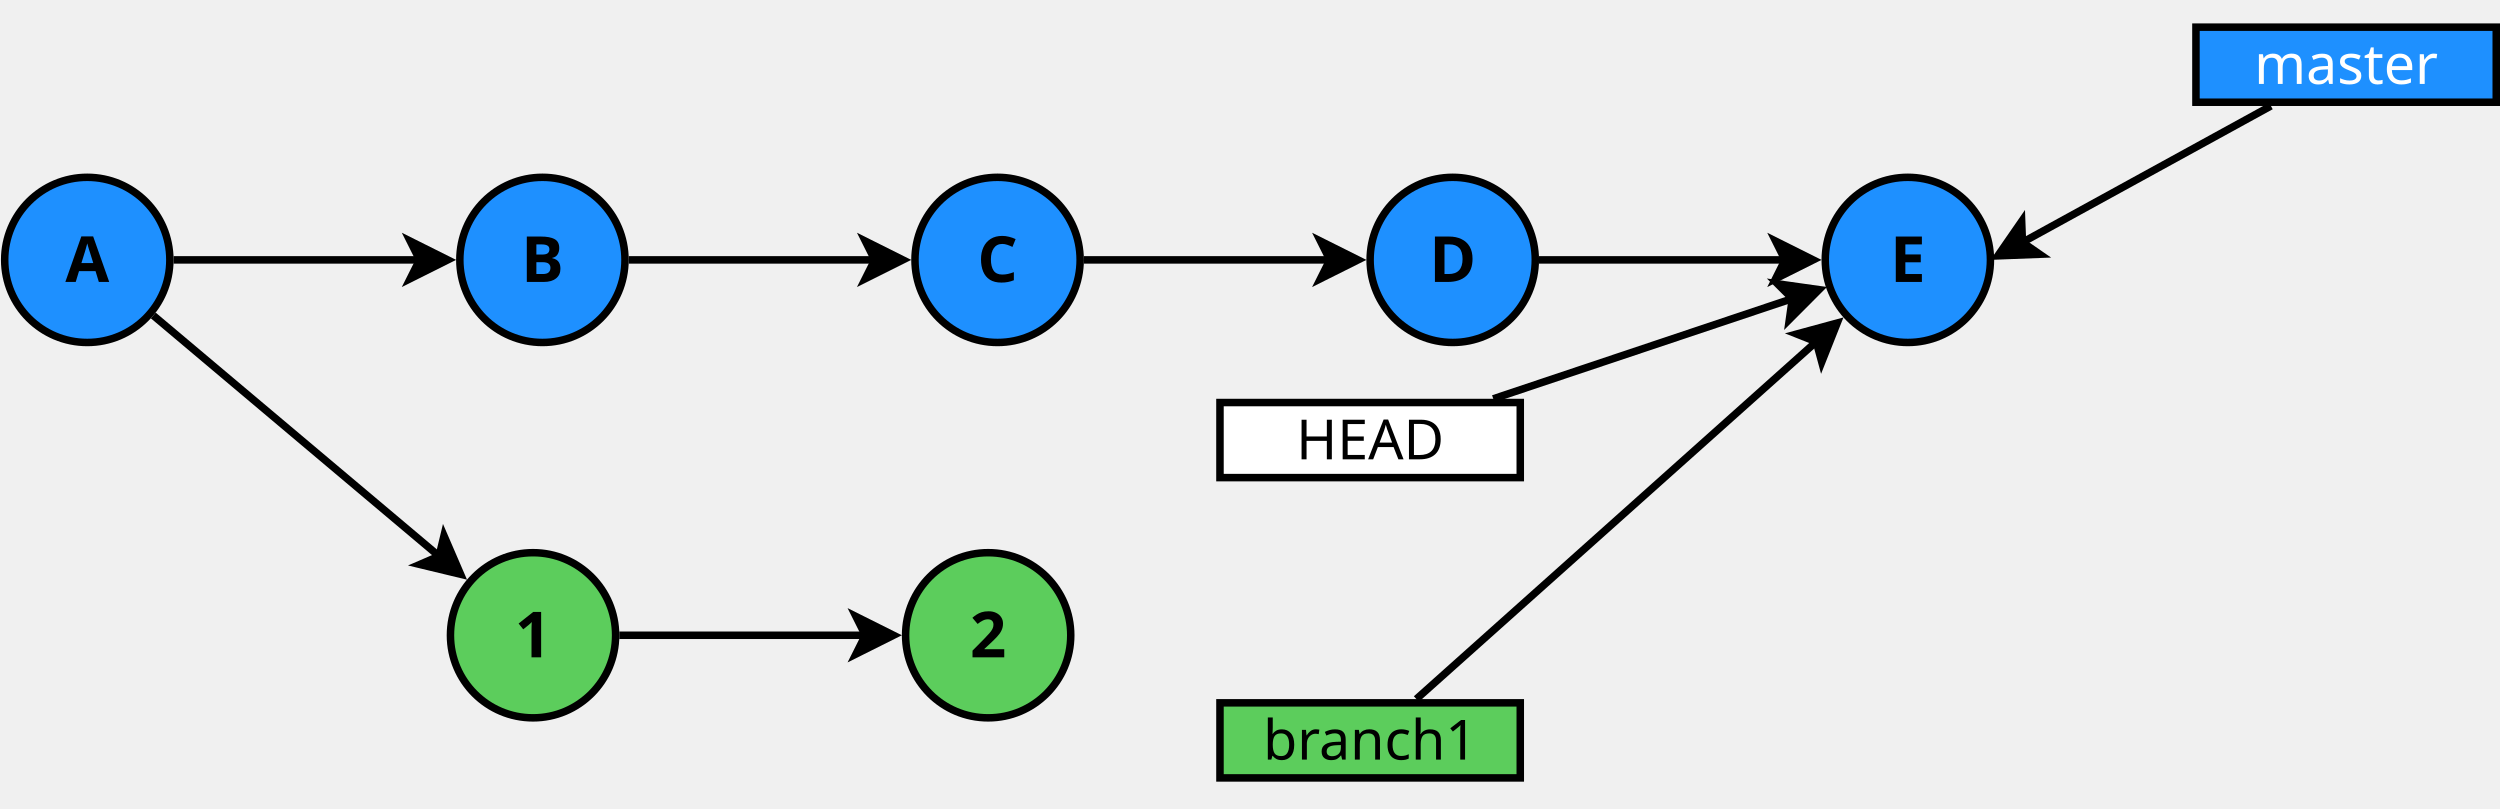
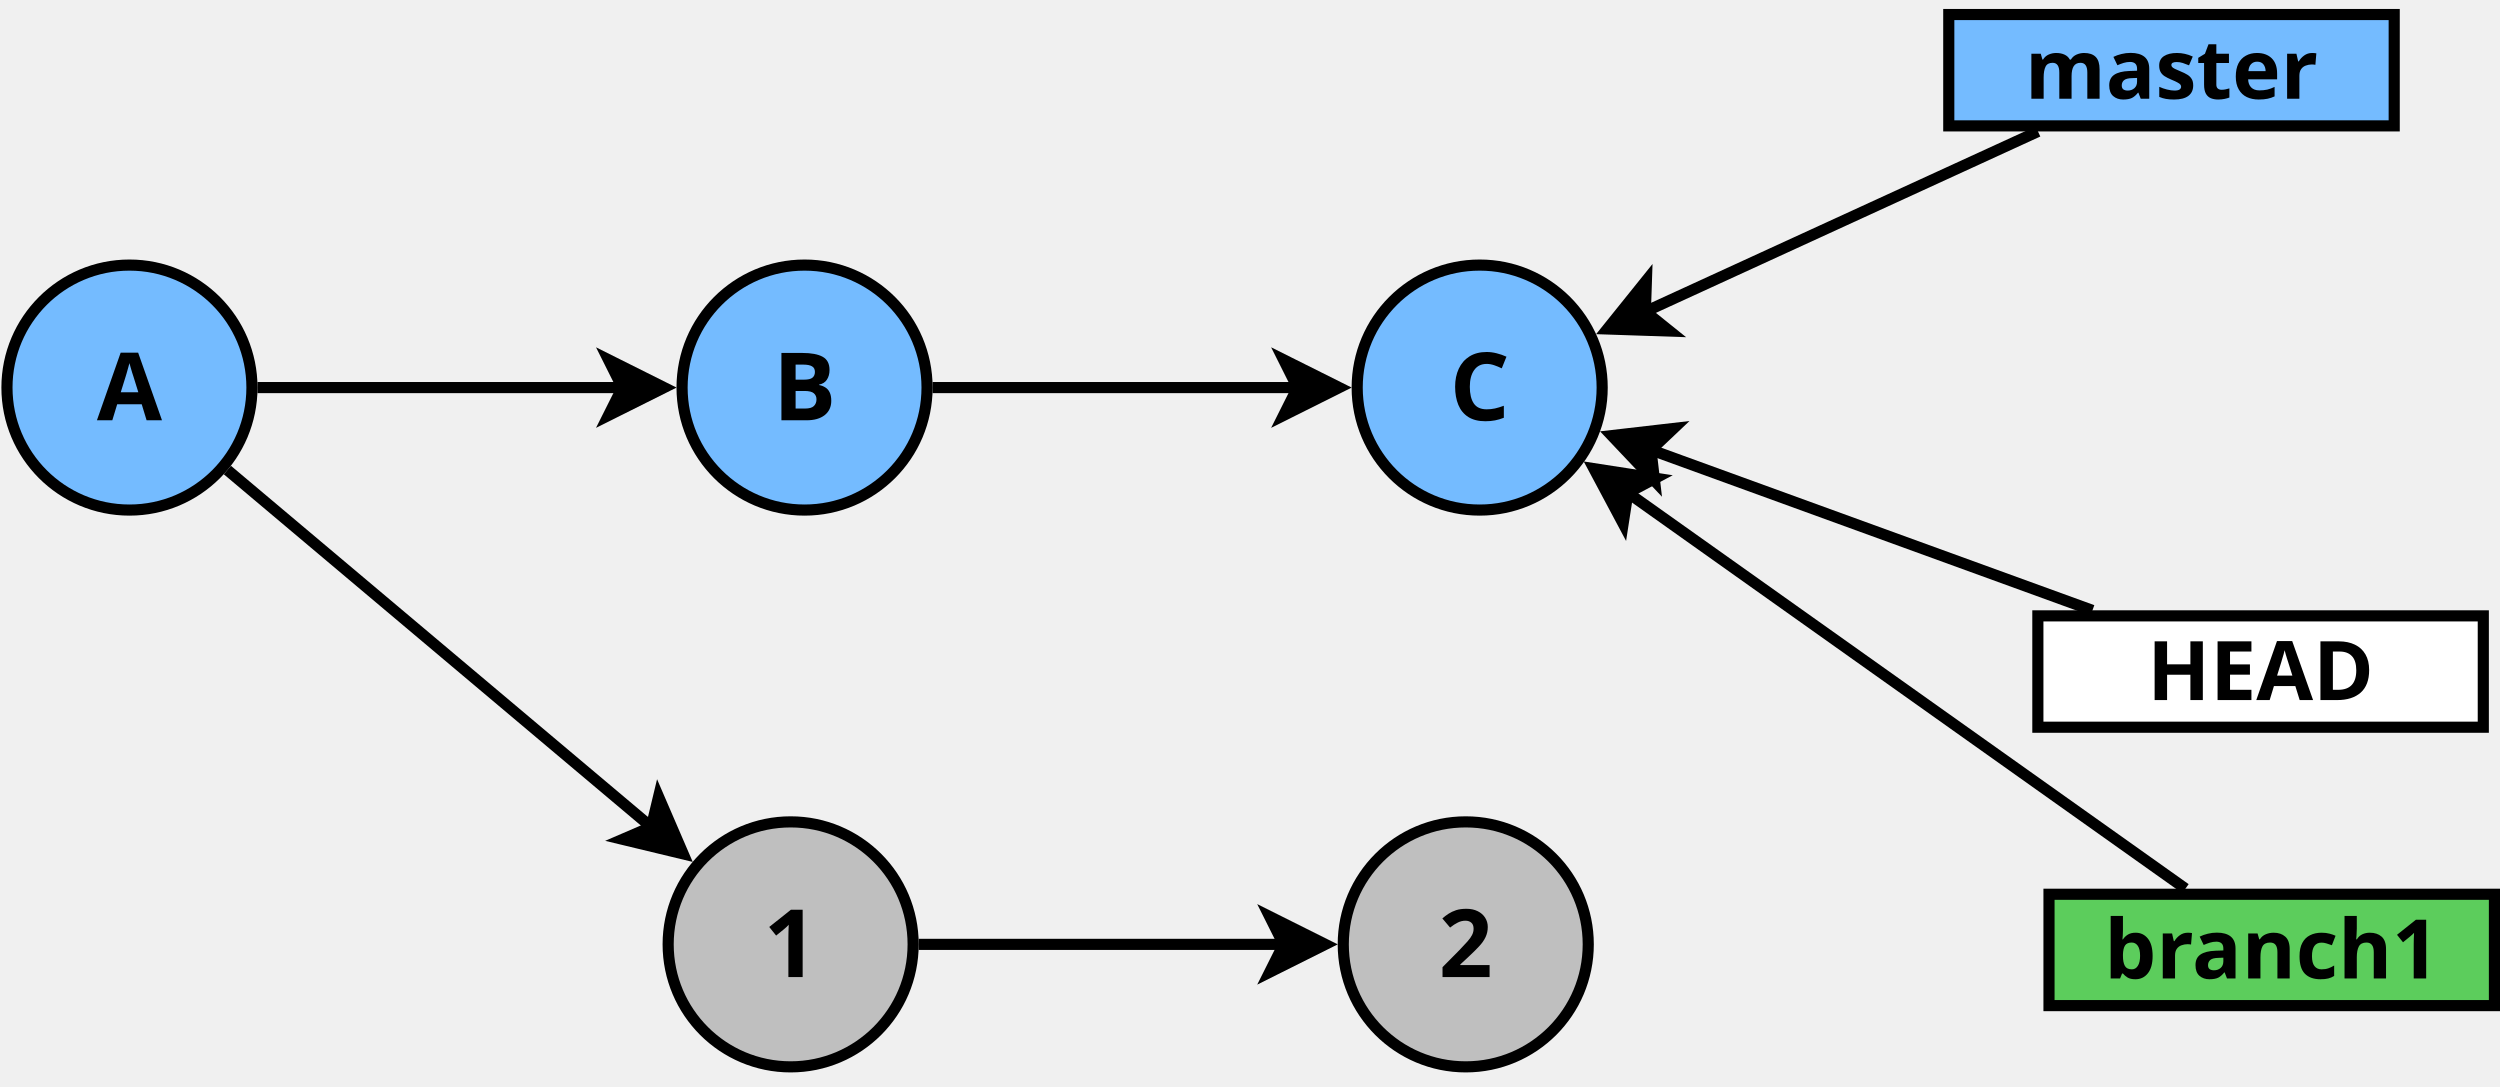
- <svg xmlns="http://www.w3.org/2000/svg" width="34cm" height="11cm" viewBox="435 79 666 203">
+ <svg xmlns="http://www.w3.org/2000/svg" width="23cm" height="10cm" viewBox="435 74 449 192">
  <defs />
  <g id="Arrière-plan">
-     <ellipse style="fill: #1e90ff; fill-opacity: 1; stroke-opacity: 1; stroke-width: 2; stroke: #000000" cx="458.25" cy="142" rx="22" ry="22" />
-     <ellipse style="fill: #1e90ff; fill-opacity: 1; stroke-opacity: 1; stroke-width: 2; stroke: #000000" cx="579.5" cy="142" rx="22" ry="22" />
-     <ellipse style="fill: #1e90ff; fill-opacity: 1; stroke-opacity: 1; stroke-width: 2; stroke: #000000" cx="700.75" cy="142" rx="22" ry="22" />
-     <ellipse style="fill: #1e90ff; fill-opacity: 1; stroke-opacity: 1; stroke-width: 2; stroke: #000000" cx="822" cy="142" rx="22" ry="22" />
-     <ellipse style="fill: #1e90ff; fill-opacity: 1; stroke-opacity: 1; stroke-width: 2; stroke: #000000" cx="943.25" cy="142" rx="22" ry="22" />
-     <ellipse style="fill: #5ccd5c; fill-opacity: 1; stroke-opacity: 1; stroke-width: 2; stroke: #000000" cx="577" cy="242" rx="22" ry="22" />
-     <ellipse style="fill: #5ccd5c; fill-opacity: 1; stroke-opacity: 1; stroke-width: 2; stroke: #000000" cx="698.25" cy="242" rx="22" ry="22" />
+     <ellipse style="fill: #74bbff; fill-opacity: 1; stroke-opacity: 1; stroke-width: 2; stroke: #000000" cx="458.25" cy="142" rx="22" ry="22" />
+     <ellipse style="fill: #74bbff; fill-opacity: 1; stroke-opacity: 1; stroke-width: 2; stroke: #000000" cx="579.5" cy="142" rx="22" ry="22" />
+     <ellipse style="fill: #74bbff; fill-opacity: 1; stroke-opacity: 1; stroke-width: 2; stroke: #000000" cx="700.75" cy="142" rx="22" ry="22" />
+     <ellipse style="fill: #bfbfbf; fill-opacity: 1; stroke-opacity: 1; stroke-width: 2; stroke: #000000" cx="577" cy="242" rx="22" ry="22" />
    <g>
      <line style="fill: none; stroke-opacity: 1; stroke-width: 2; stroke: #000000" x1="481.236" y1="142" x2="546.778" y2="142" />
      <polygon style="fill: #000000; fill-opacity: 1; stroke-opacity: 1; stroke-width: 2; stroke: #000000" fill-rule="evenodd" points="554.278,142 544.278,147 546.778,142 544.278,137 " />
    </g>
    <g>
      <line style="fill: none; stroke-opacity: 1; stroke-width: 2; stroke: #000000" x1="602.486" y1="142" x2="668.028" y2="142" />
      <polygon style="fill: #000000; fill-opacity: 1; stroke-opacity: 1; stroke-width: 2; stroke: #000000" fill-rule="evenodd" points="675.528,142 665.528,147 668.028,142 665.528,137 " />
-     </g>
-     <g>
-       <line style="fill: none; stroke-opacity: 1; stroke-width: 2; stroke: #000000" x1="723.736" y1="142" x2="789.278" y2="142" />
-       <polygon style="fill: #000000; fill-opacity: 1; stroke-opacity: 1; stroke-width: 2; stroke: #000000" fill-rule="evenodd" points="796.778,142 786.778,147 789.278,142 786.778,137 " />
-     </g>
-     <g>
-       <line style="fill: none; stroke-opacity: 1; stroke-width: 2; stroke: #000000" x1="844.986" y1="142" x2="910.528" y2="142" />
-       <polygon style="fill: #000000; fill-opacity: 1; stroke-opacity: 1; stroke-width: 2; stroke: #000000" fill-rule="evenodd" points="918.028,142 908.028,147 910.528,142 908.028,137 " />
    </g>
    <g>
      <line style="fill: none; stroke-opacity: 1; stroke-width: 2; stroke: #000000" x1="599.986" y1="242" x2="665.528" y2="242" />
      <polygon style="fill: #000000; fill-opacity: 1; stroke-opacity: 1; stroke-width: 2; stroke: #000000" fill-rule="evenodd" points="673.028,242 663.028,247 665.528,242 663.028,237 " />
    </g>
    <g>
      <line style="fill: none; stroke-opacity: 1; stroke-width: 2; stroke: #000000" x1="475.833" y1="156.807" x2="551.969" y2="220.922" />
      <polygon style="fill: #000000; fill-opacity: 1; stroke-opacity: 1; stroke-width: 2; stroke: #000000" fill-rule="evenodd" points="557.706,225.753 546.836,223.136 551.969,220.922 553.278,215.487 " />
    </g>
    <g>
-       <rect style="fill: #ffffff; fill-opacity: 1; stroke-opacity: 1; stroke-width: 2; stroke: #000000" x="760" y="180" width="80" height="20" rx="0" ry="0" />
-       <text font-size="14.777" style="fill: #000000; fill-opacity: 1; stroke: none;text-anchor:middle;font-family:sans-serif;font-style:normal;font-weight:normal" x="800" y="195.125">
-         <tspan x="800" y="195.125">HEAD</tspan>
+       <rect style="fill: #5ccd5c; fill-opacity: 1; stroke-opacity: 1; stroke-width: 2; stroke: #000000" x="803" y="233" width="80" height="20" rx="0" ry="0" />
+       <text font-size="14.777" style="fill: #000000; fill-opacity: 1; stroke: none;text-anchor:middle;font-family:sans-serif;font-style:normal;font-weight:700" x="843" y="248.125">
+         <tspan x="843" y="248.125">branch1</tspan>
      </text>
    </g>
    <g>
-       <rect style="fill: #5ccd5c; fill-opacity: 1; stroke-opacity: 1; stroke-width: 2; stroke: #000000" x="760" y="260" width="80" height="20" rx="0" ry="0" />
-       <text font-size="14.777" style="fill: #000000; fill-opacity: 1; stroke: none;text-anchor:middle;font-family:sans-serif;font-style:normal;font-weight:normal" x="800" y="275.125">
-         <tspan x="800" y="275.125">branch1</tspan>
-       </text>
+       <line style="fill: none; stroke-opacity: 1; stroke-width: 2; stroke: #000000" x1="801.021" y1="96.001" x2="730.507" y2="128.349" />
+       <polygon style="fill: #000000; fill-opacity: 1; stroke-opacity: 1; stroke-width: 2; stroke: #000000" fill-rule="evenodd" points="723.69,131.476 730.695,122.762 730.507,128.349 734.864,131.851 " />
    </g>
    <g>
-       <rect style="fill: #1e90ff; fill-opacity: 1; stroke-opacity: 1; stroke-width: 2; stroke: #000000" x="1020" y="80" width="80" height="20" rx="0" ry="0" />
-       <text font-size="14.777" style="fill: #ffffff; fill-opacity: 1; stroke: none;text-anchor:middle;font-family:sans-serif;font-style:normal;font-weight:normal" x="1060" y="95.125">
-         <tspan x="1060" y="95.125">master</tspan>
-       </text>
+       <line style="fill: none; stroke-opacity: 1; stroke-width: 2; stroke: #000000" x1="827.502" y1="231.996" x2="727.373" y2="160.903" />
+       <polygon style="fill: #000000; fill-opacity: 1; stroke-opacity: 1; stroke-width: 2; stroke: #000000" fill-rule="evenodd" points="721.257,156.561 732.306,158.273 727.373,160.903 726.517,166.427 " />
    </g>
    <g>
-       <line style="fill: none; stroke-opacity: 1; stroke-width: 2; stroke: #000000" x1="1039.97" y1="100.994" x2="973.785" y2="137.316" />
-       <polygon style="fill: #000000; fill-opacity: 1; stroke-opacity: 1; stroke-width: 2; stroke: #000000" fill-rule="evenodd" points="967.21,140.924 973.571,131.73 973.785,137.316 978.382,140.496 " />
-     </g>
-     <g>
-       <line style="fill: none; stroke-opacity: 1; stroke-width: 2; stroke: #000000" x1="812.319" y1="258.992" x2="918.844" y2="163.807" />
-       <polygon style="fill: #000000; fill-opacity: 1; stroke-opacity: 1; stroke-width: 2; stroke: #000000" fill-rule="evenodd" points="924.437,158.81 920.312,169.202 918.844,163.807 913.649,161.745 " />
-     </g>
-     <g>
-       <line style="fill: none; stroke-opacity: 1; stroke-width: 2; stroke: #000000" x1="832.805" y1="179.008" x2="912.475" y2="152.312" />
-       <polygon style="fill: #000000; fill-opacity: 1; stroke-opacity: 1; stroke-width: 2; stroke: #000000" fill-rule="evenodd" points="919.586,149.929 911.693,157.847 912.475,152.312 908.516,148.365 " />
+       <line style="fill: none; stroke-opacity: 1; stroke-width: 2; stroke: #000000" x1="810.8" y1="182.018" x2="731.514" y2="153.187" />
+       <polygon style="fill: #000000; fill-opacity: 1; stroke-opacity: 1; stroke-width: 2; stroke: #000000" fill-rule="evenodd" points="724.466,150.624 735.573,149.342 731.514,153.187 732.155,158.74 " />
    </g>
    <text font-size="16.933" style="fill: #000000; fill-opacity: 1; stroke: none;text-anchor:middle;font-family:sans-serif;font-style:normal;font-weight:700" x="458.25" y="147.875">
      <tspan x="458.25" y="147.875">A</tspan>
    </text>
    <text font-size="16.933" style="fill: #000000; fill-opacity: 1; stroke: none;text-anchor:middle;font-family:sans-serif;font-style:normal;font-weight:700" x="579.5" y="147.875">
      <tspan x="579.5" y="147.875">B</tspan>
    </text>
    <text font-size="16.933" style="fill: #000000; fill-opacity: 1; stroke: none;text-anchor:middle;font-family:sans-serif;font-style:normal;font-weight:700" x="700.75" y="147.875">
      <tspan x="700.75" y="147.875">C</tspan>
    </text>
-     <text font-size="16.933" style="fill: #000000; fill-opacity: 1; stroke: none;text-anchor:middle;font-family:sans-serif;font-style:normal;font-weight:700" x="822" y="147.875">
-       <tspan x="822" y="147.875">D</tspan>
-     </text>
-     <text font-size="16.933" style="fill: #000000; fill-opacity: 1; stroke: none;text-anchor:middle;font-family:sans-serif;font-style:normal;font-weight:700" x="943.25" y="147.875">
-       <tspan x="943.25" y="147.875">E</tspan>
-     </text>
    <text font-size="16.933" style="fill: #000000; fill-opacity: 1; stroke: none;text-anchor:middle;font-family:sans-serif;font-style:normal;font-weight:700" x="577" y="247.875">
      <tspan x="577" y="247.875">1</tspan>
    </text>
-     <text font-size="16.933" style="fill: #000000; fill-opacity: 1; stroke: none;text-anchor:middle;font-family:sans-serif;font-style:normal;font-weight:700" x="698.25" y="247.875">
-       <tspan x="698.25" y="247.875">2</tspan>
-     </text>
+     <g>
+       <rect style="fill: #74bbff; fill-opacity: 1; stroke-opacity: 1; stroke-width: 2; stroke: #000000" x="785" y="75" width="80" height="20" rx="0" ry="0" />
+       <text font-size="14.777" style="fill: #000000; fill-opacity: 1; stroke: none;text-anchor:middle;font-family:sans-serif;font-style:normal;font-weight:700" x="825" y="90.125">
+         <tspan x="825" y="90.125">master</tspan>
+       </text>
+     </g>
+     <g>
+       <rect style="fill: #ffffff; fill-opacity: 1; stroke-opacity: 1; stroke-width: 2; stroke: #000000" x="801" y="183" width="80" height="20" rx="0" ry="0" />
+       <text font-size="14.777" style="fill: #000000; fill-opacity: 1; stroke: none;text-anchor:middle;font-family:sans-serif;font-style:normal;font-weight:700" x="841" y="198.125">
+         <tspan x="841" y="198.125">HEAD</tspan>
+       </text>
+     </g>
+     <g>
+       <ellipse style="fill: #bfbfbf; fill-opacity: 1; stroke-opacity: 1; stroke-width: 2; stroke: #000000" cx="698.25" cy="242" rx="22" ry="22" />
+       <text font-size="16.933" style="fill: #000000; fill-opacity: 1; stroke: none;text-anchor:middle;font-family:sans-serif;font-style:normal;font-weight:700" x="698.25" y="247.875">
+         <tspan x="698.25" y="247.875">2</tspan>
+       </text>
+     </g>
  </g>
</svg>
